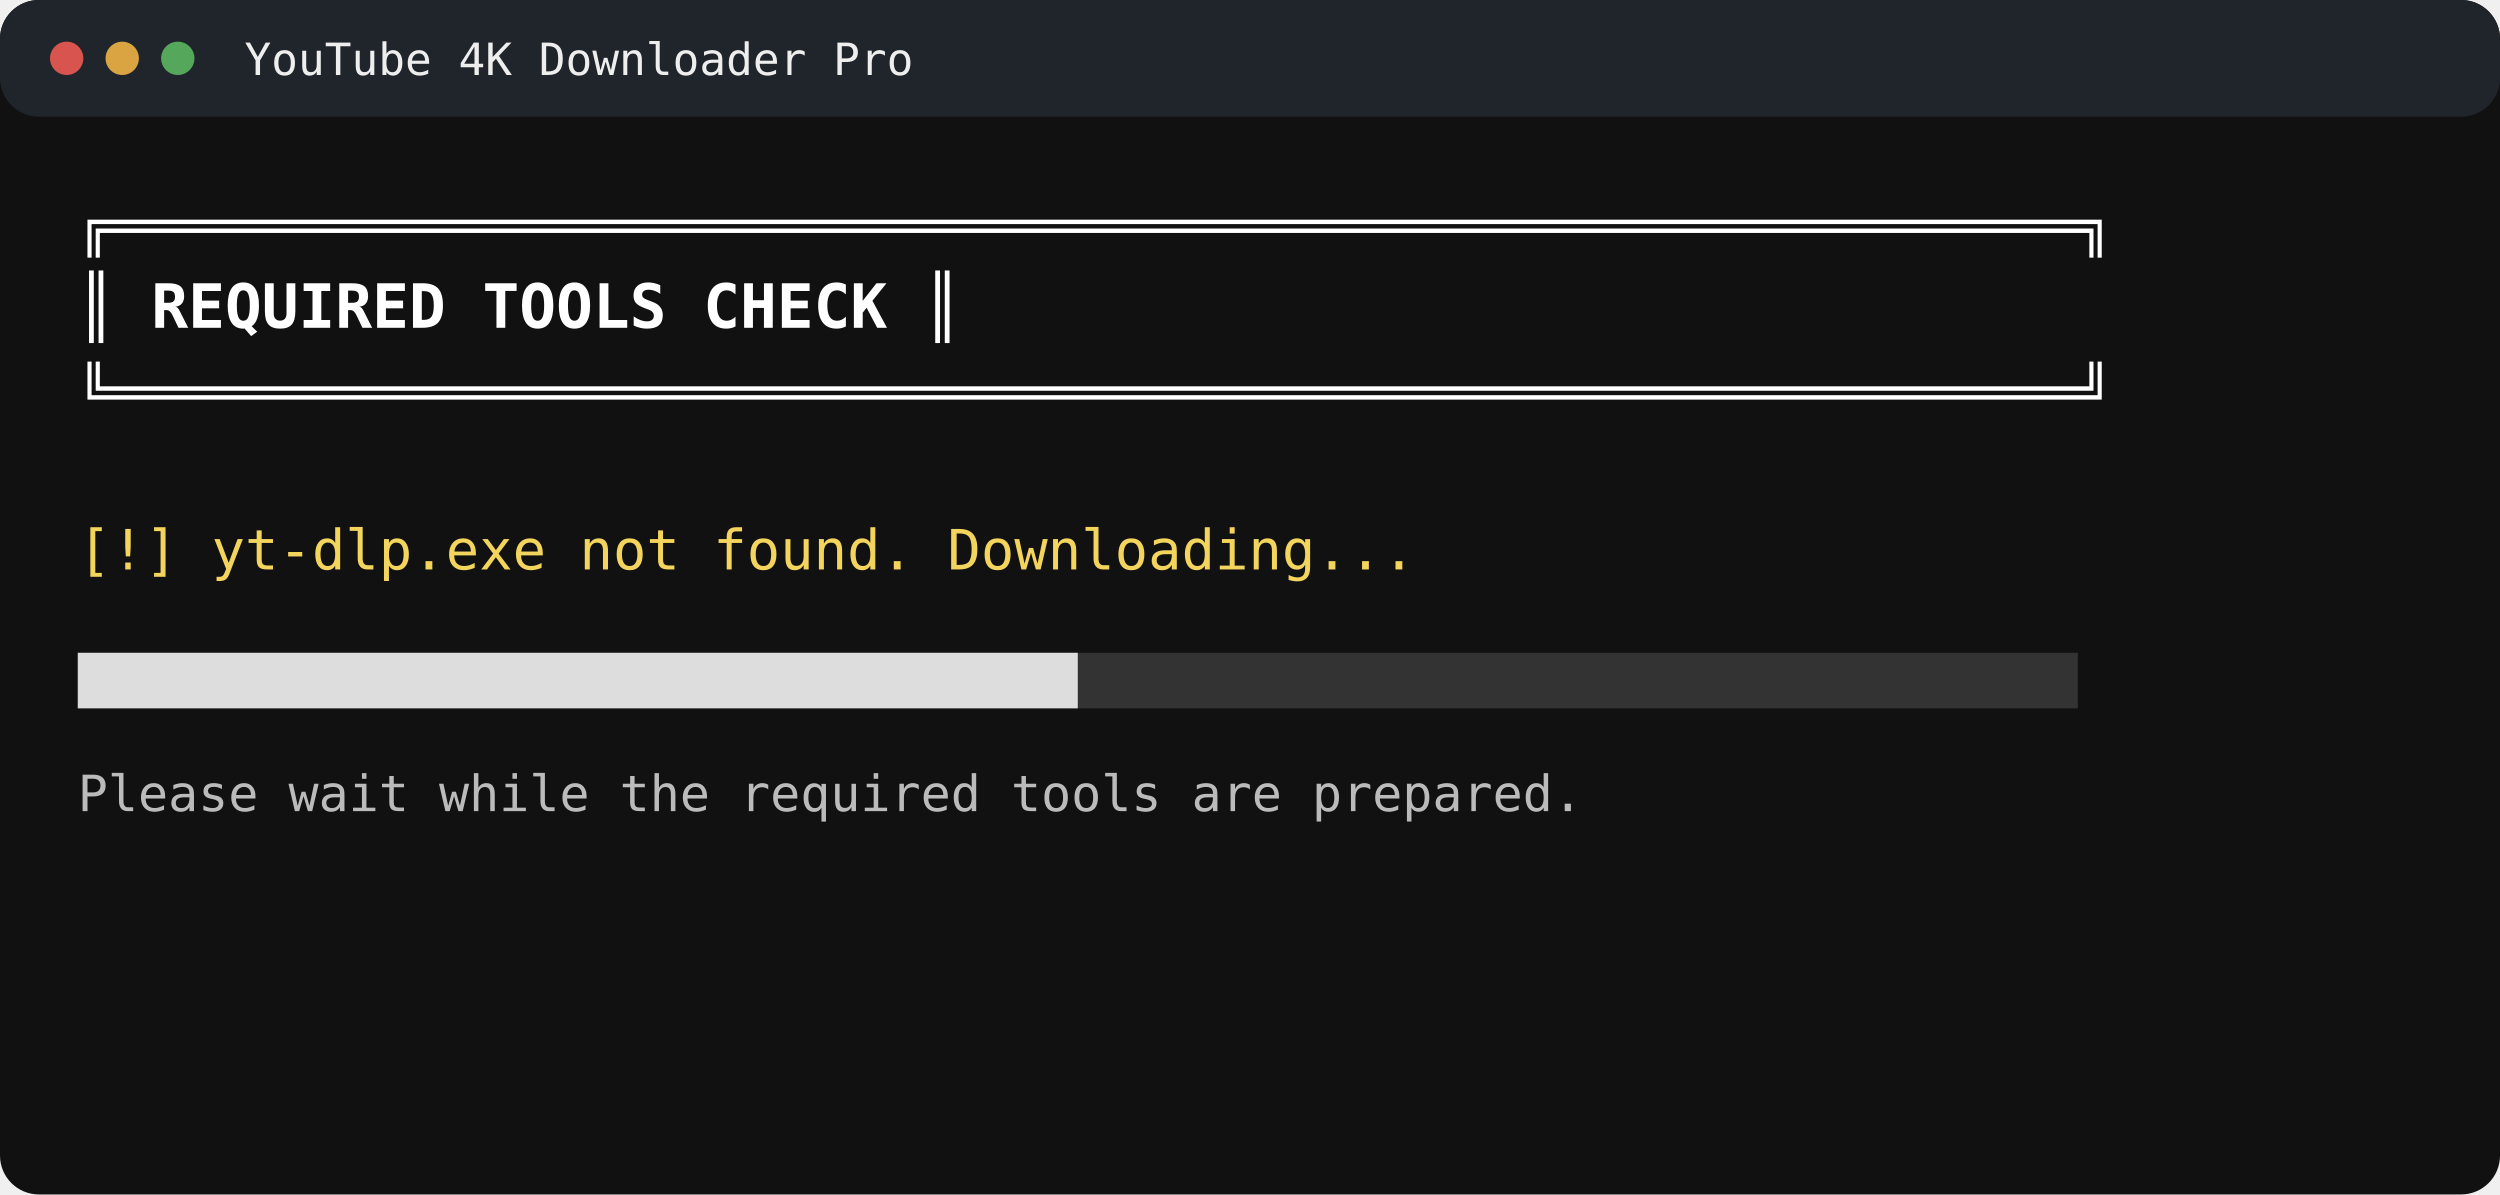
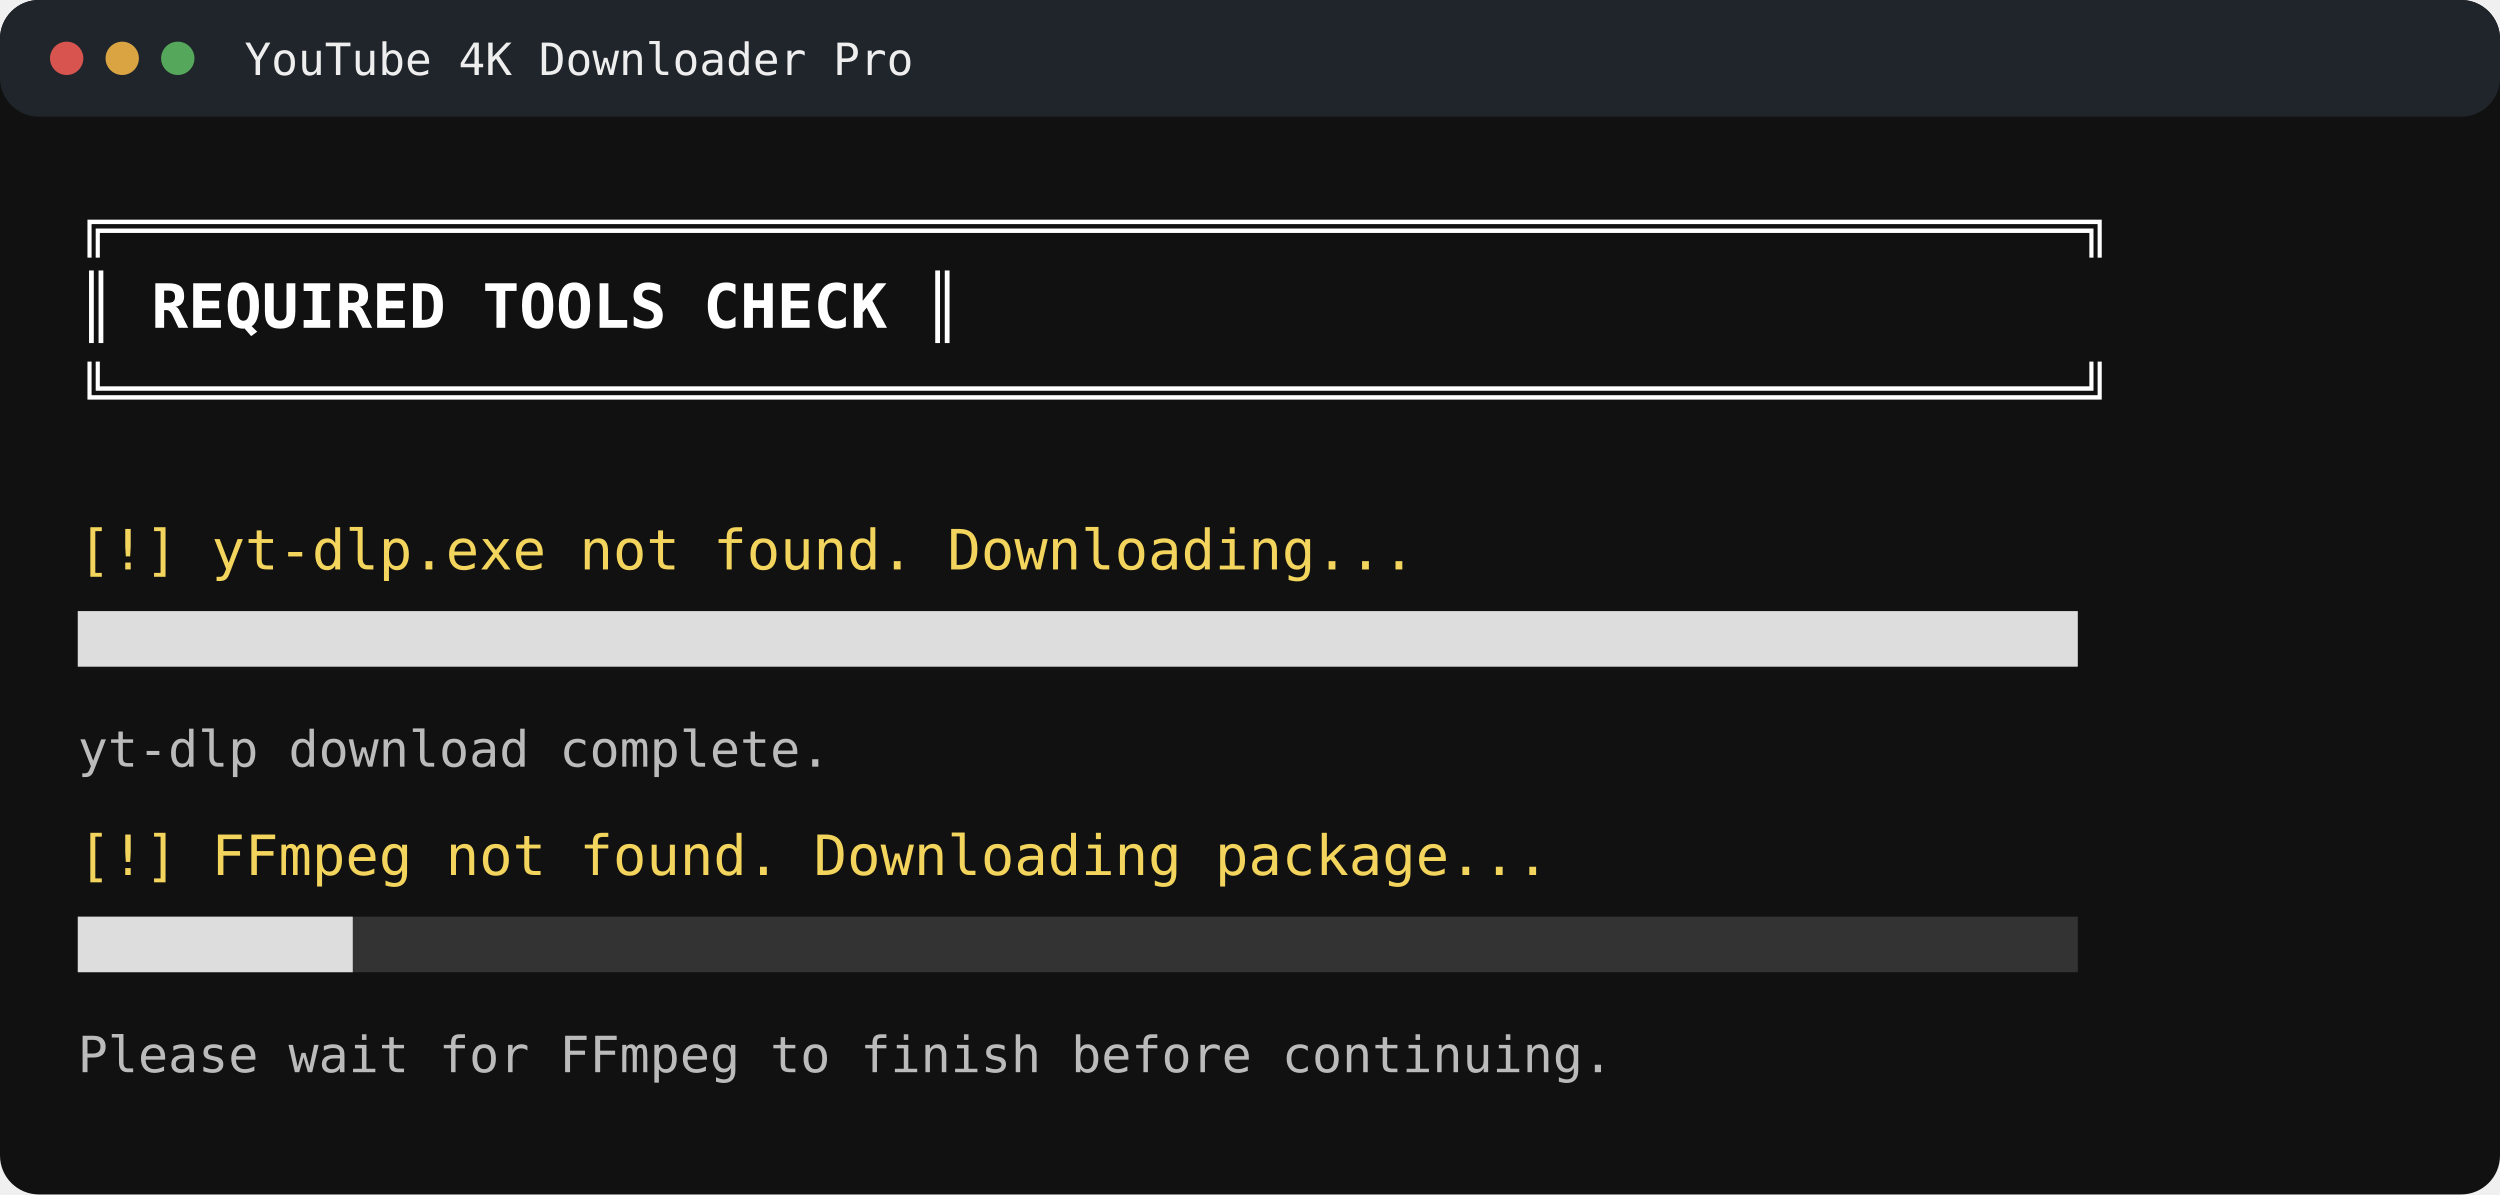
<svg xmlns="http://www.w3.org/2000/svg" viewBox="0 0 900 430" role="img" aria-labelledby="title desc">
  <rect width="900" height="430" rx="14" fill="#111" />
  <rect width="900" height="42" rx="14" fill="#20252b" />
  <circle cx="24" cy="21" r="6" fill="#d8544f" />
  <circle cx="44" cy="21" r="6" fill="#d9a441" />
  <circle cx="64" cy="21" r="6" fill="#55a85b" />
  <text x="88" y="27" fill="#eee" font-family="Consolas, monospace" font-size="16">YouTube 4K Downloader Pro</text>
  <text x="28" y="88" fill="#fff" font-family="Consolas, monospace" font-size="19">╔══════════════════════════════════════════════════════════════╗</text>
  <text x="28" y="118" fill="#fff" font-family="Consolas, monospace" font-size="22" font-weight="700">║                 REQUIRED TOOLS CHECK                       ║</text>
  <text x="28" y="148" fill="#fff" font-family="Consolas, monospace" font-size="19">╚══════════════════════════════════════════════════════════════╝</text>
  <text x="28" y="205" fill="#f3d45c" font-family="Consolas, monospace" font-size="20">[!] yt-dlp.exe not found. Downloading...</text>
-   <rect x="28" y="235" width="720" height="20" fill="#333" />
-   <rect x="28" y="235" width="360" height="20" fill="#ddd" />
-   <text x="28" y="292" fill="#bbb" font-family="Consolas, monospace" font-size="18">Please wait while the required tools are prepared.</text>
+   <rect x="28" y="220" width="720" height="20" fill="#333" />
+   <rect x="28" y="220" width="720" height="20" fill="#ddd" />
+   <text x="28" y="276" fill="#bbb" font-family="Consolas, monospace" font-size="18">yt-dlp download complete.</text>
+   <text x="28" y="315" fill="#f3d45c" font-family="Consolas, monospace" font-size="20">[!] FFmpeg not found. Downloading package...</text>
+   <rect x="28" y="330" width="720" height="20" fill="#333" />
+   <rect x="28" y="330" width="99" height="20" fill="#ddd" />
+   <text x="28" y="386" fill="#bbb" font-family="Consolas, monospace" font-size="18">Please wait for FFmpeg to finish before continuing.</text>
</svg>
